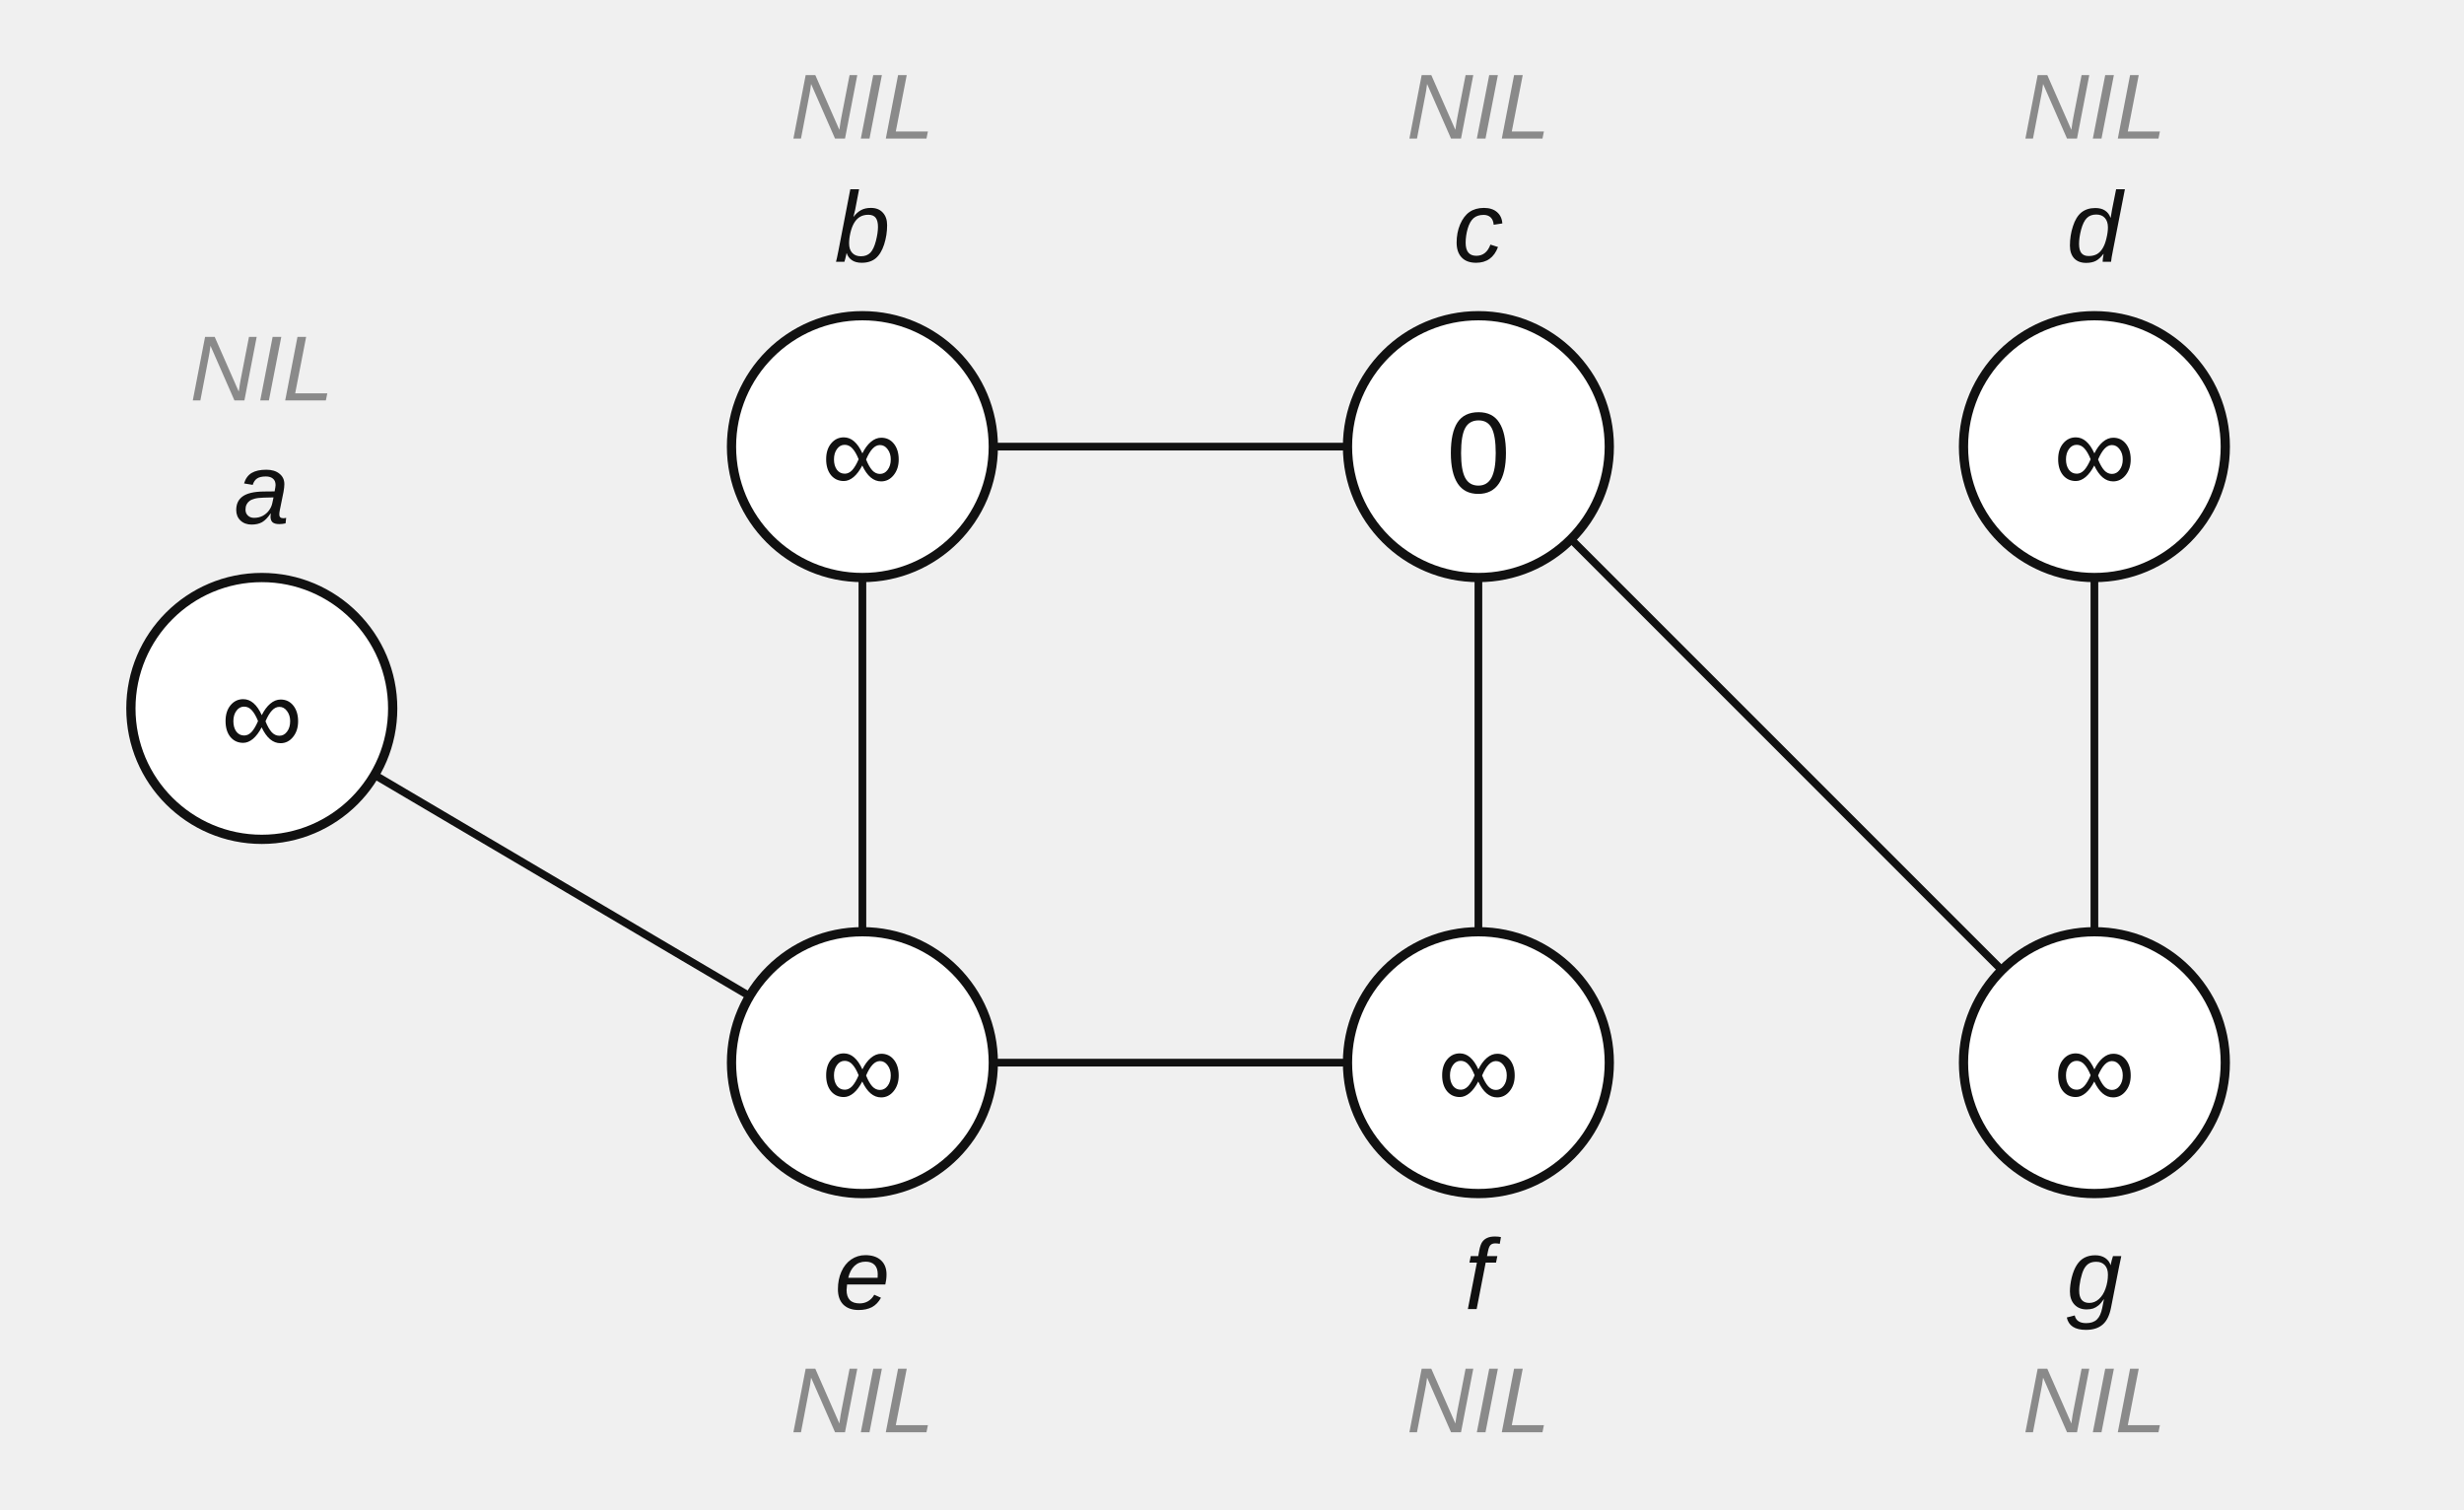
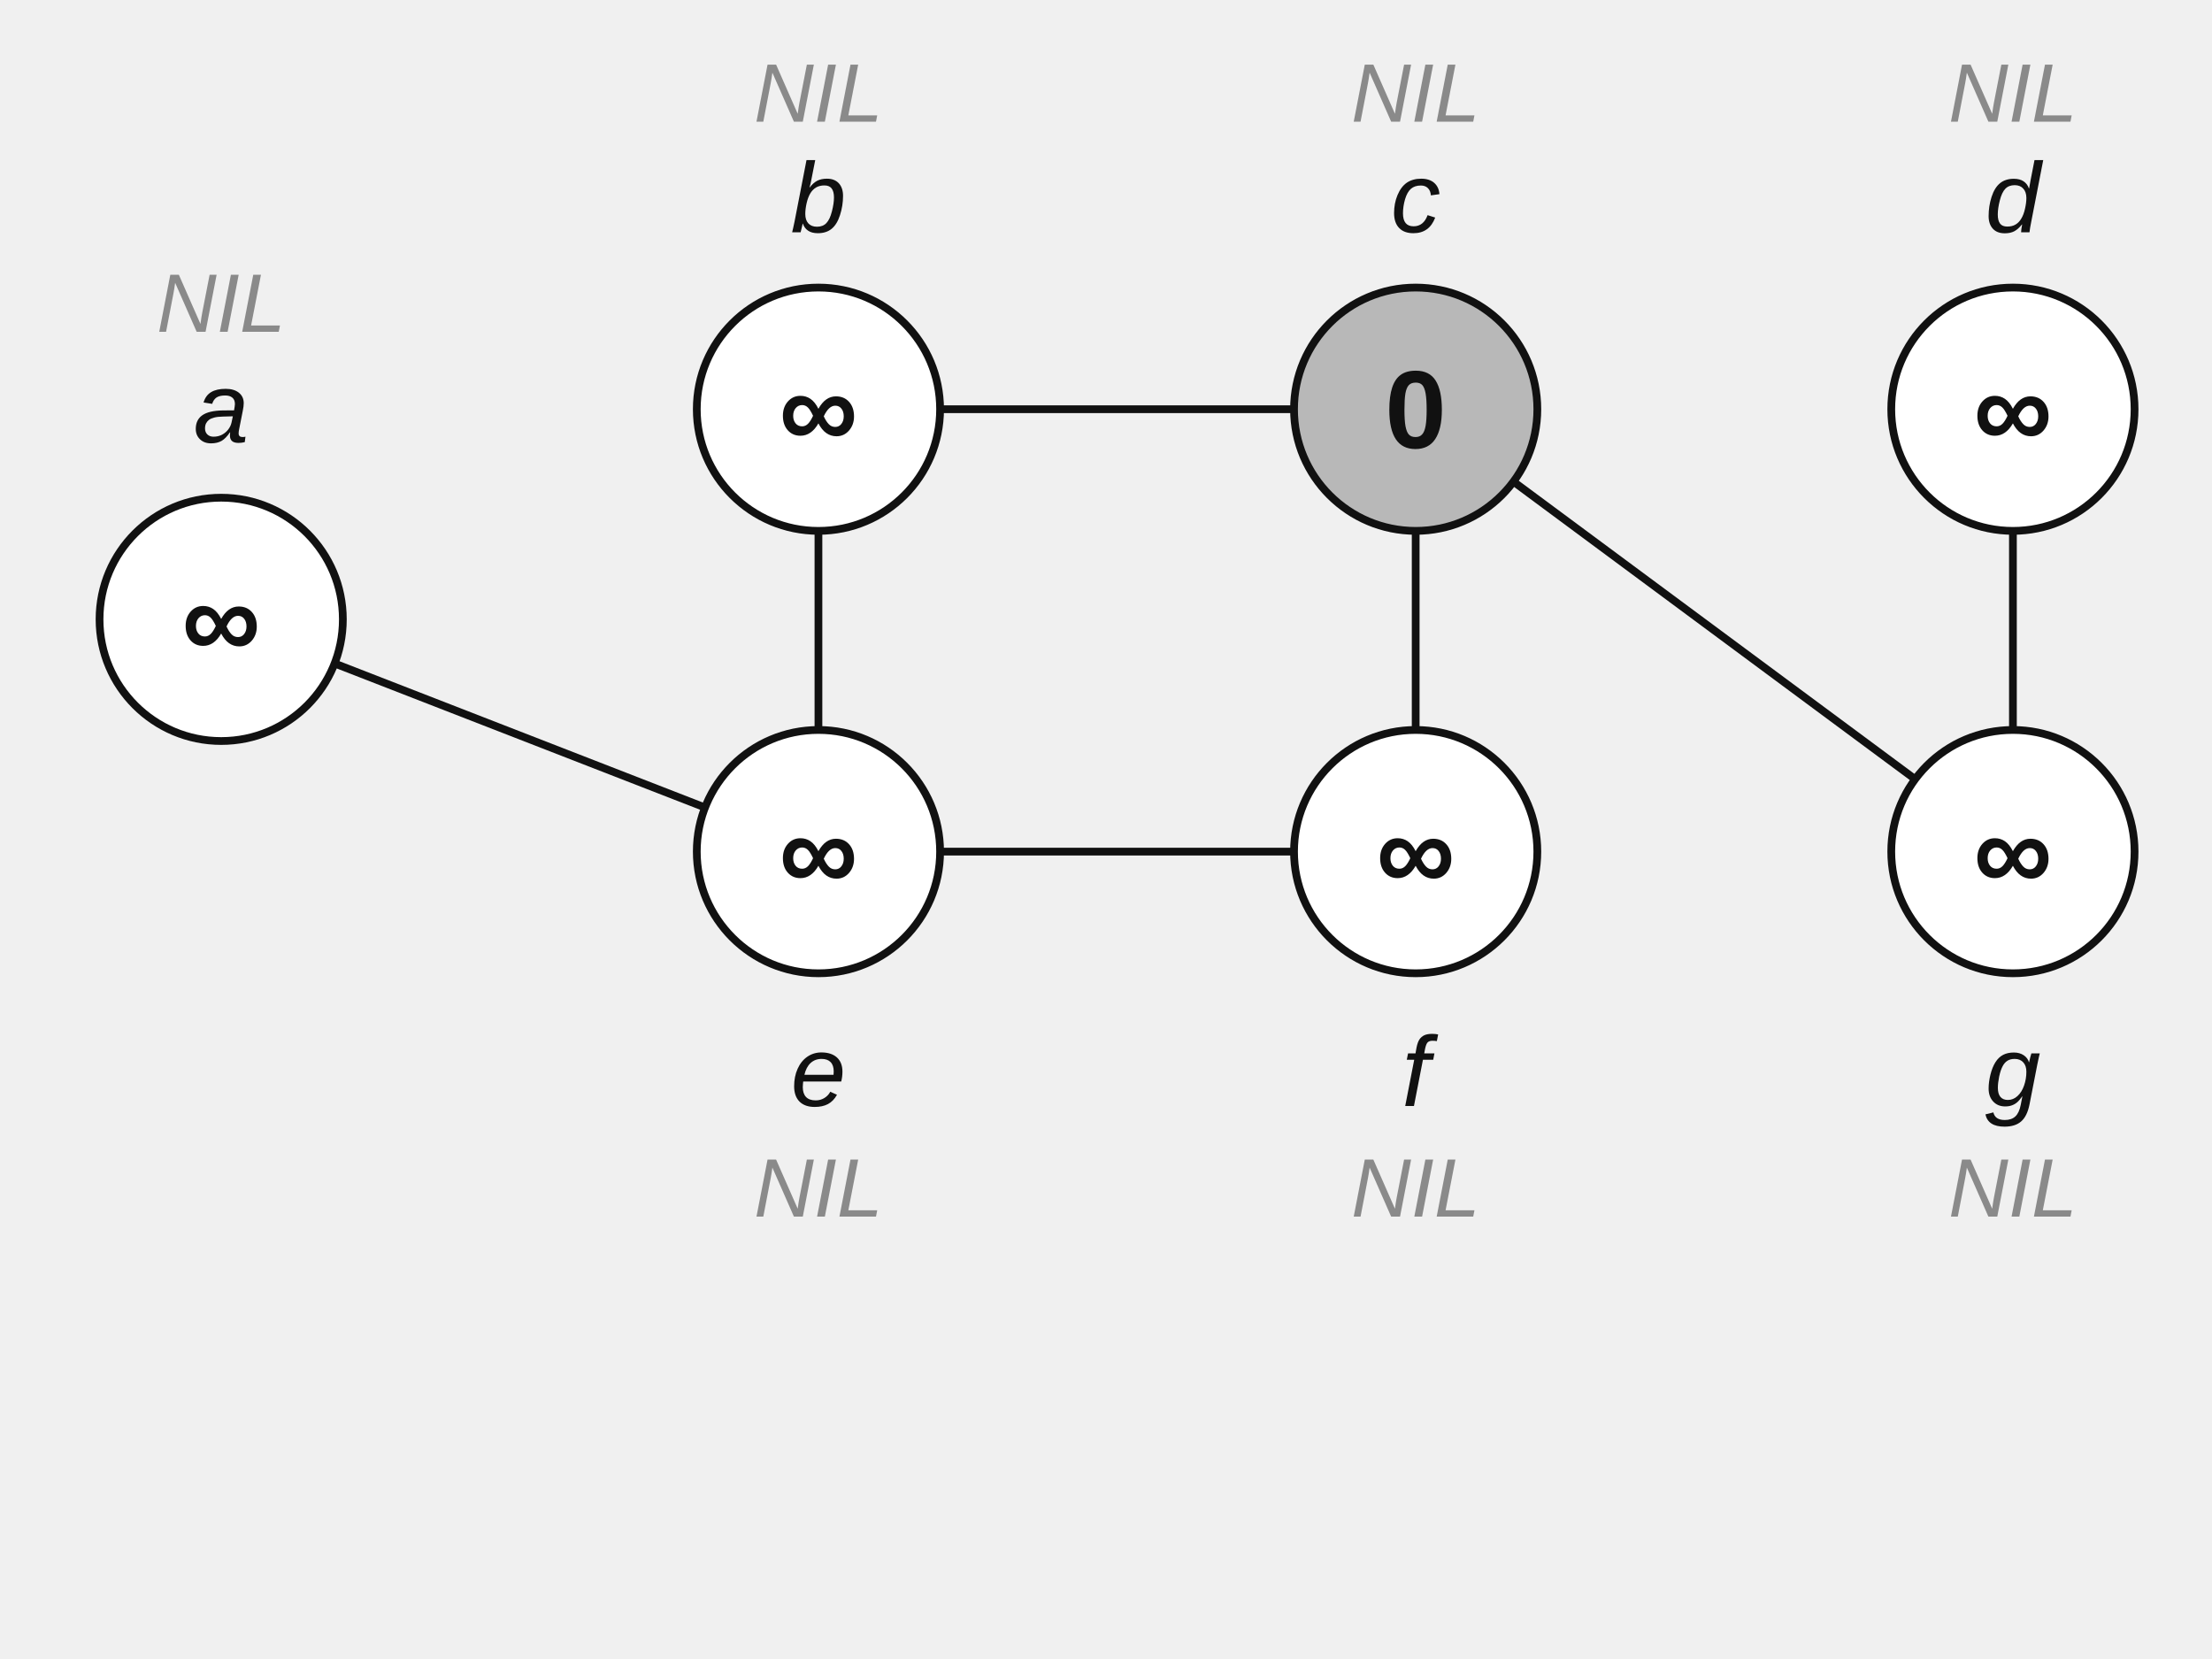
- <svg xmlns="http://www.w3.org/2000/svg" viewBox="0 0 320 196" width="320" height="196" font-family="Arial, Helvetica, sans-serif">
-   <line x1="34" y1="92" x2="112" y2="138" stroke="#111" stroke-width="1" />
-   <line x1="112" y1="138" x2="112" y2="58" stroke="#111" stroke-width="1" />
-   <line x1="112" y1="58" x2="192" y2="58" stroke="#111" stroke-width="1" />
-   <line x1="192" y1="58" x2="192" y2="138" stroke="#111" stroke-width="1" />
-   <line x1="192" y1="58" x2="272" y2="138" stroke="#111" stroke-width="1" />
-   <line x1="272" y1="58" x2="272" y2="138" stroke="#111" stroke-width="1" />
-   <line x1="112" y1="138" x2="192" y2="138" stroke="#111" stroke-width="1" />
-   <circle cx="34" cy="92" r="17" fill="#fff" stroke="#111" stroke-width="1.2" />
-   <text x="34" y="98" text-anchor="middle" font-size="15" fill="#111" font-weight="normal" font-style="normal">∞</text>
-   <text x="34" y="68" text-anchor="middle" font-size="13" fill="#111" font-weight="normal" font-style="italic">a</text>
-   <text x="34" y="52" text-anchor="middle" font-size="12" fill="#8a8a8a" font-weight="normal" font-style="italic">NIL</text>
-   <circle cx="112" cy="58" r="17" fill="#fff" stroke="#111" stroke-width="1.2" />
-   <text x="112" y="64" text-anchor="middle" font-size="15" fill="#111" font-weight="normal" font-style="normal">∞</text>
-   <text x="112" y="34" text-anchor="middle" font-size="13" fill="#111" font-weight="normal" font-style="italic">b</text>
-   <text x="112" y="18" text-anchor="middle" font-size="12" fill="#8a8a8a" font-weight="normal" font-style="italic">NIL</text>
-   <circle cx="192" cy="58" r="17" fill="#fff" stroke="#111" stroke-width="1.2" />
-   <text x="192" y="64" text-anchor="middle" font-size="15" fill="#111" font-weight="normal" font-style="normal">0</text>
-   <text x="192" y="34" text-anchor="middle" font-size="13" fill="#111" font-weight="normal" font-style="italic">c</text>
-   <text x="192" y="18" text-anchor="middle" font-size="12" fill="#8a8a8a" font-weight="normal" font-style="italic">NIL</text>
-   <circle cx="272" cy="58" r="17" fill="#fff" stroke="#111" stroke-width="1.2" />
-   <text x="272" y="64" text-anchor="middle" font-size="15" fill="#111" font-weight="normal" font-style="normal">∞</text>
-   <text x="272" y="34" text-anchor="middle" font-size="13" fill="#111" font-weight="normal" font-style="italic">d</text>
-   <text x="272" y="18" text-anchor="middle" font-size="12" fill="#8a8a8a" font-weight="normal" font-style="italic">NIL</text>
-   <circle cx="112" cy="138" r="17" fill="#fff" stroke="#111" stroke-width="1.2" />
-   <text x="112" y="144" text-anchor="middle" font-size="15" fill="#111" font-weight="normal" font-style="normal">∞</text>
-   <text x="112" y="170" text-anchor="middle" font-size="13" fill="#111" font-weight="normal" font-style="italic">e</text>
-   <text x="112" y="186" text-anchor="middle" font-size="12" fill="#8a8a8a" font-weight="normal" font-style="italic">NIL</text>
-   <circle cx="192" cy="138" r="17" fill="#fff" stroke="#111" stroke-width="1.2" />
-   <text x="192" y="144" text-anchor="middle" font-size="15" fill="#111" font-weight="normal" font-style="normal">∞</text>
-   <text x="192" y="170" text-anchor="middle" font-size="13" fill="#111" font-weight="normal" font-style="italic">f</text>
-   <text x="192" y="186" text-anchor="middle" font-size="12" fill="#8a8a8a" font-weight="normal" font-style="italic">NIL</text>
-   <circle cx="272" cy="138" r="17" fill="#fff" stroke="#111" stroke-width="1.2" />
-   <text x="272" y="144" text-anchor="middle" font-size="15" fill="#111" font-weight="normal" font-style="normal">∞</text>
-   <text x="272" y="170" text-anchor="middle" font-size="13" fill="#111" font-weight="normal" font-style="italic">g</text>
-   <text x="272" y="186" text-anchor="middle" font-size="12" fill="#8a8a8a" font-weight="normal" font-style="italic">NIL</text>
+ <svg xmlns="http://www.w3.org/2000/svg" viewBox="0 0 400 300" width="400" height="300" font-family="Arial, Helvetica, sans-serif">
+   <line x1="40" y1="112" x2="148" y2="154" stroke="#111" stroke-width="1.4" />
+   <line x1="148" y1="154" x2="148" y2="74" stroke="#111" stroke-width="1.4" />
+   <line x1="148" y1="74" x2="256" y2="74" stroke="#111" stroke-width="1.4" />
+   <line x1="256" y1="74" x2="256" y2="154" stroke="#111" stroke-width="1.4" />
+   <line x1="256" y1="74" x2="364" y2="154" stroke="#111" stroke-width="1.4" />
+   <line x1="364" y1="74" x2="364" y2="154" stroke="#111" stroke-width="1.4" />
+   <line x1="148" y1="154" x2="256" y2="154" stroke="#111" stroke-width="1.4" />
+   <circle cx="40" cy="112" r="22" fill="#fff" stroke="#111" stroke-width="1.4" />
+   <text x="40" y="119" text-anchor="middle" font-size="20" fill="#111" font-weight="bold" font-style="normal">∞</text>
+   <text x="40" y="80" text-anchor="middle" font-size="18" fill="#111" font-weight="normal" font-style="italic">a</text>
+   <text x="40" y="60" text-anchor="middle" font-size="15" fill="#8a8a8a" font-weight="normal" font-style="italic">NIL</text>
+   <circle cx="148" cy="74" r="22" fill="#fff" stroke="#111" stroke-width="1.4" />
+   <text x="148" y="81" text-anchor="middle" font-size="20" fill="#111" font-weight="bold" font-style="normal">∞</text>
+   <text x="148" y="42" text-anchor="middle" font-size="18" fill="#111" font-weight="normal" font-style="italic">b</text>
+   <text x="148" y="22" text-anchor="middle" font-size="15" fill="#8a8a8a" font-weight="normal" font-style="italic">NIL</text>
+   <circle cx="256" cy="74" r="22" fill="#b8b8b8" stroke="#111" stroke-width="1.4" />
+   <text x="256" y="81" text-anchor="middle" font-size="20" fill="#111" font-weight="bold" font-style="normal">0</text>
+   <text x="256" y="42" text-anchor="middle" font-size="18" fill="#111" font-weight="normal" font-style="italic">c</text>
+   <text x="256" y="22" text-anchor="middle" font-size="15" fill="#8a8a8a" font-weight="normal" font-style="italic">NIL</text>
+   <circle cx="364" cy="74" r="22" fill="#fff" stroke="#111" stroke-width="1.4" />
+   <text x="364" y="81" text-anchor="middle" font-size="20" fill="#111" font-weight="bold" font-style="normal">∞</text>
+   <text x="364" y="42" text-anchor="middle" font-size="18" fill="#111" font-weight="normal" font-style="italic">d</text>
+   <text x="364" y="22" text-anchor="middle" font-size="15" fill="#8a8a8a" font-weight="normal" font-style="italic">NIL</text>
+   <circle cx="148" cy="154" r="22" fill="#fff" stroke="#111" stroke-width="1.4" />
+   <text x="148" y="161" text-anchor="middle" font-size="20" fill="#111" font-weight="bold" font-style="normal">∞</text>
+   <text x="148" y="200" text-anchor="middle" font-size="18" fill="#111" font-weight="normal" font-style="italic">e</text>
+   <text x="148" y="220" text-anchor="middle" font-size="15" fill="#8a8a8a" font-weight="normal" font-style="italic">NIL</text>
+   <circle cx="256" cy="154" r="22" fill="#fff" stroke="#111" stroke-width="1.4" />
+   <text x="256" y="161" text-anchor="middle" font-size="20" fill="#111" font-weight="bold" font-style="normal">∞</text>
+   <text x="256" y="200" text-anchor="middle" font-size="18" fill="#111" font-weight="normal" font-style="italic">f</text>
+   <text x="256" y="220" text-anchor="middle" font-size="15" fill="#8a8a8a" font-weight="normal" font-style="italic">NIL</text>
+   <circle cx="364" cy="154" r="22" fill="#fff" stroke="#111" stroke-width="1.4" />
+   <text x="364" y="161" text-anchor="middle" font-size="20" fill="#111" font-weight="bold" font-style="normal">∞</text>
+   <text x="364" y="200" text-anchor="middle" font-size="18" fill="#111" font-weight="normal" font-style="italic">g</text>
+   <text x="364" y="220" text-anchor="middle" font-size="15" fill="#8a8a8a" font-weight="normal" font-style="italic">NIL</text>
</svg>
